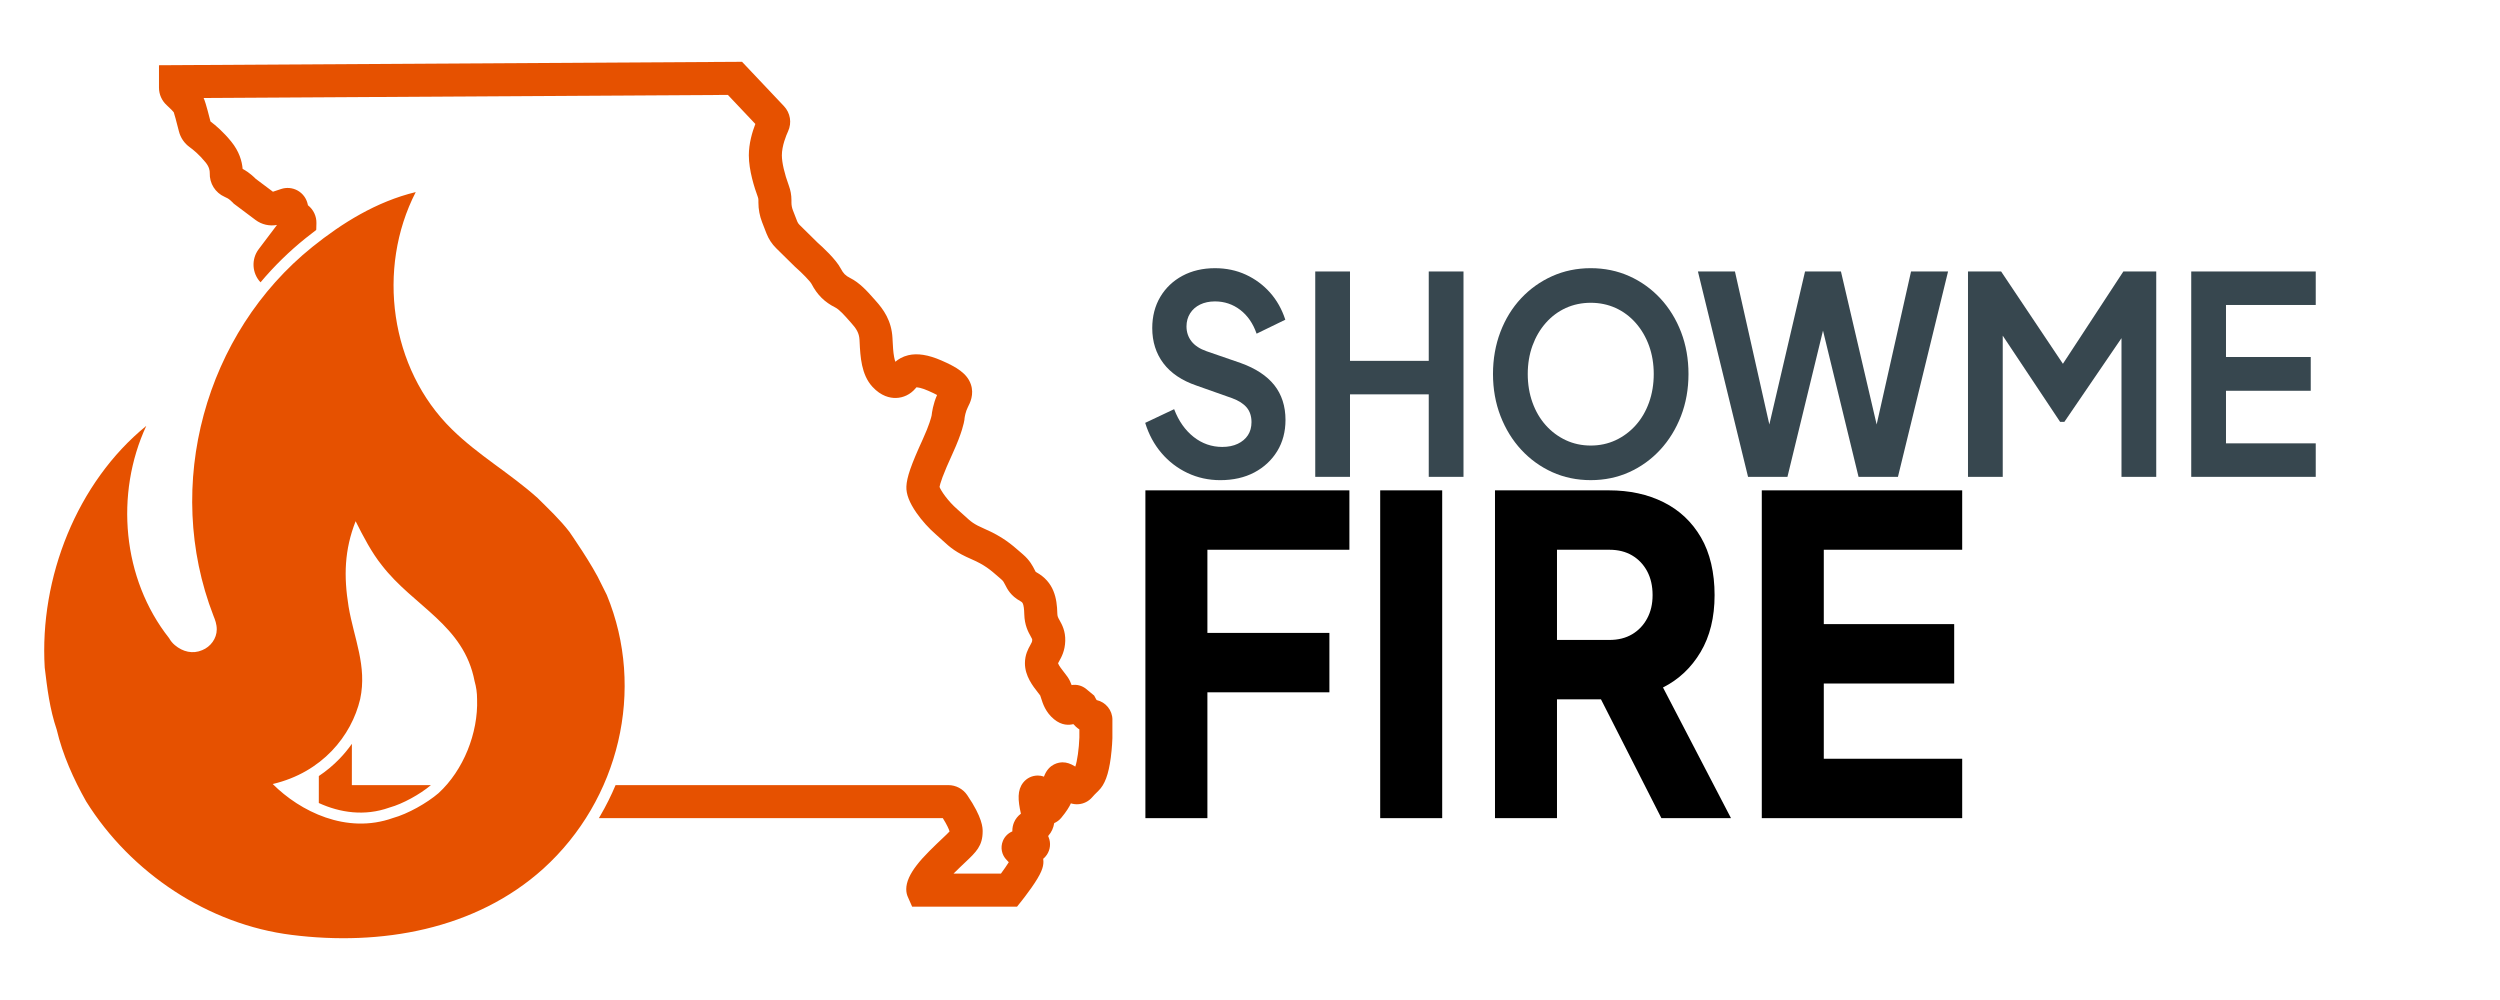
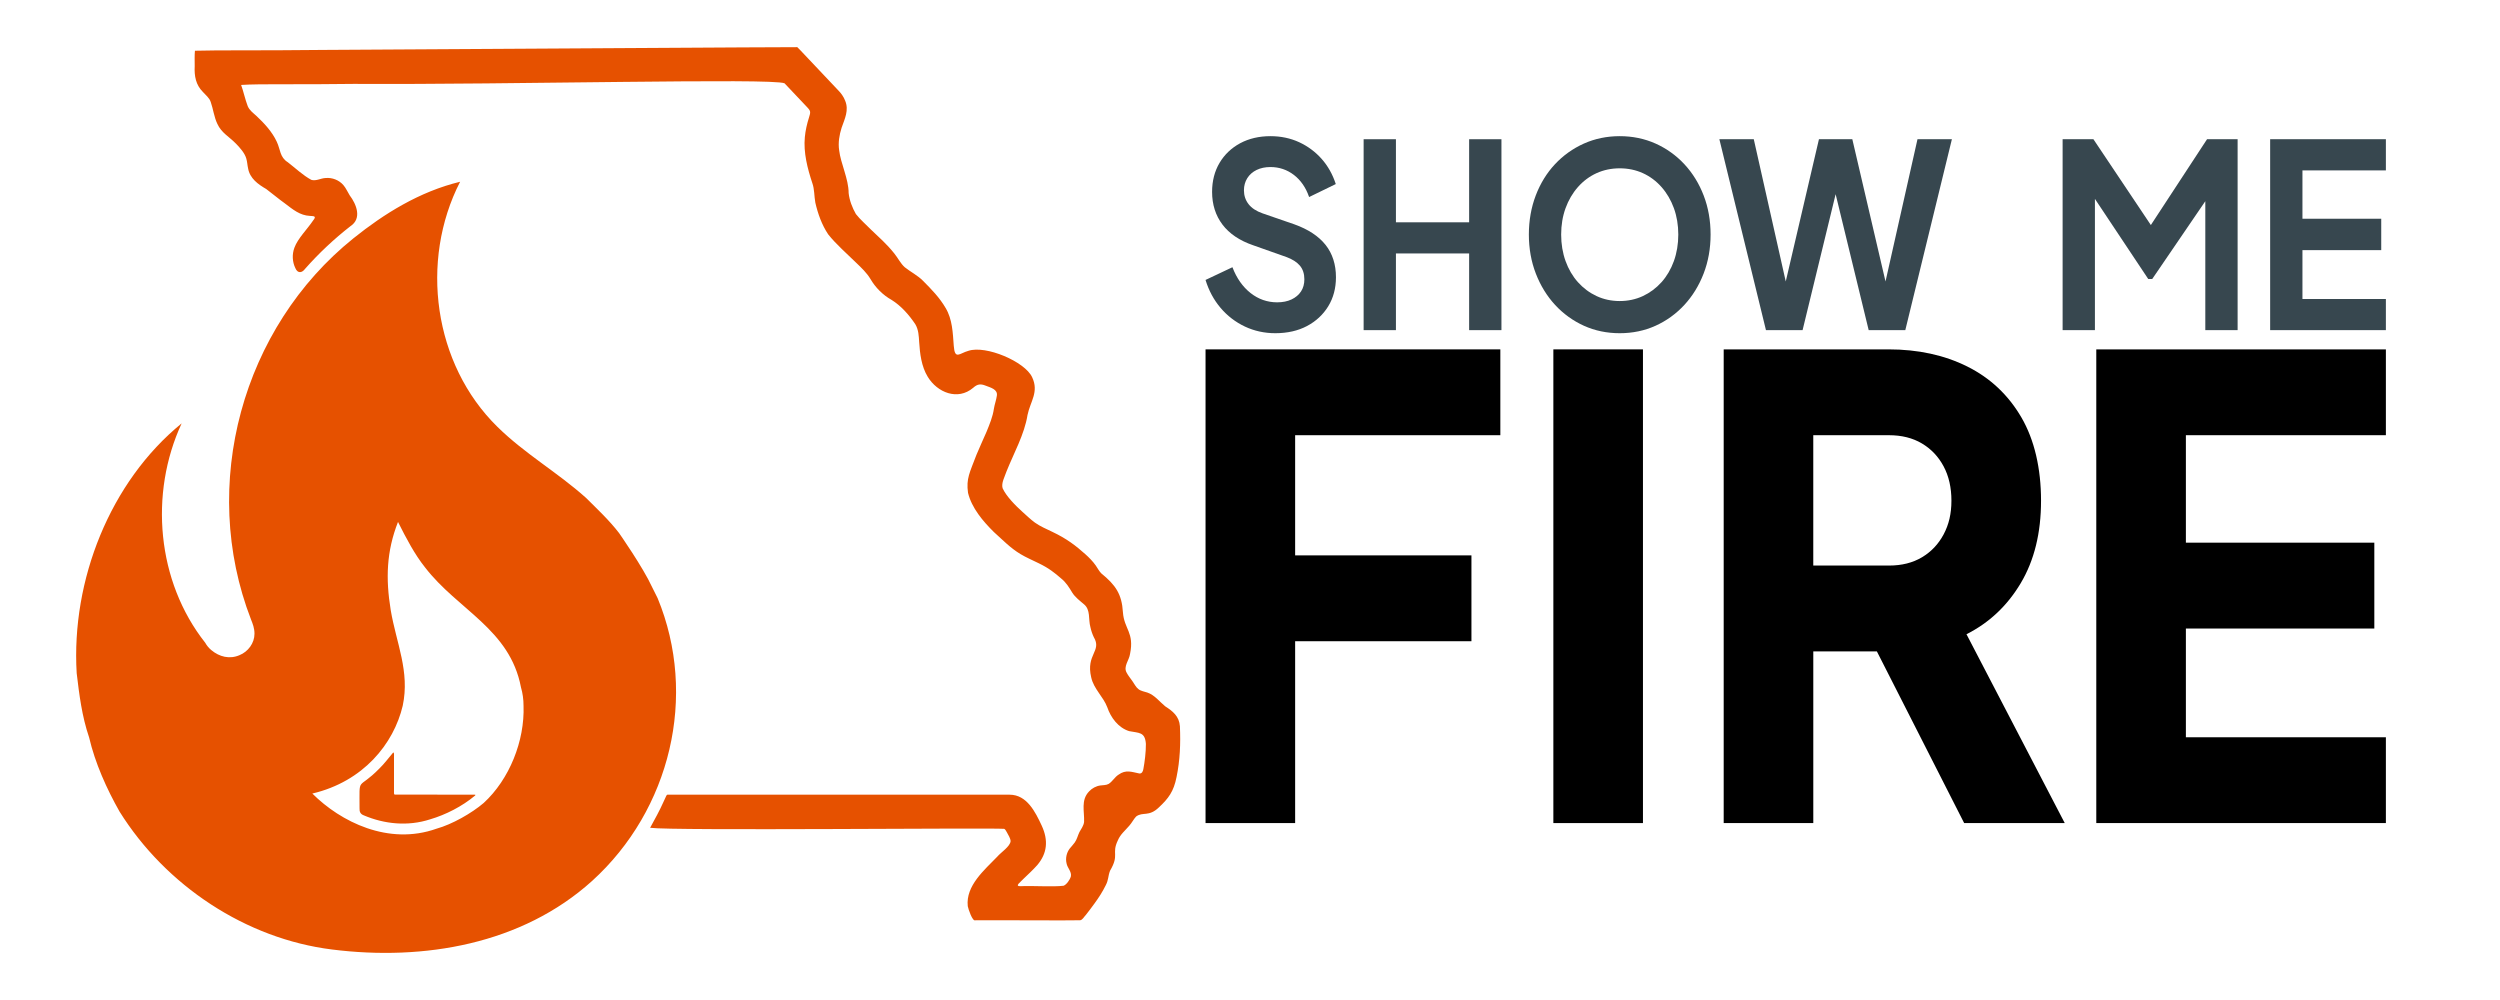
- <svg xmlns="http://www.w3.org/2000/svg" id="Logo" viewBox="0 0 5000 2000">
+ <svg xmlns="http://www.w3.org/2000/svg" xmlns:xlink="http://www.w3.org/1999/xlink" id="Main_Logo" data-name="Main Logo" viewBox="0 0 3000 1200">
  <defs>
    <style>
      .cls-1 {
        fill: #e65100;
      }

      .cls-2 {
        fill: #37474f;
      }
    </style>
+     <symbol id="Show_Me_Fire_" data-name="Show Me Fire " viewBox="0 0 2771.67 1086.89">
+       <g>
+         <path id="ShowMeFireLogoIcon" class="cls-1" d="M651.5,583.08c-11.82-15.42-26.22-28.79-39.59-42.16-34.45-30.85-73.52-52.95-106.42-85.34-76.6-75.06-93.57-198.96-44.73-294.07-48.84,11.82-91.51,38.56-128.01,67.86-133.16,106.94-185.6,295.62-122.87,457.56,2.06,5.14,4.11,10.28,4.11,16.97,0,11.31-7.71,21.59-17.99,25.71-11.82,5.14-24.16,2.06-33.93-6.17-2.92-2.44-5.36-5.41-7.2-8.74-58.1-73.52-67.35-178.91-28.28-263.23C40.73,521.39-6.05,639.63.63,751.2c3.08,25.71,6.17,51.41,14.91,77.12,7.2,30.85,21.08,61.69,36.5,88.94,55.52,88.94,151.66,152.69,255,165.55,110.02,13.88,227.75-6.17,312.07-82.26,94.08-85.34,126.99-222.1,78.66-339.32l-6.68-13.37c-10.8-23.65-39.59-64.78-39.59-64.78M489.04,906.97c-14.4,12.34-38.04,25.71-56.55,30.85-57.58,20.56-115.16-8.23-149.09-42.16,61.18-14.4,97.68-59.64,108.48-105.39,8.74-41.13-7.71-75.06-14.4-114.65-6.17-38.04-5.14-70.43,8.74-105.91,9.77,19.54,20.05,39.07,32.39,54.5,39.59,51.41,101.8,74.03,115.16,143.95,2.06,7.2,3.08,14.4,3.08,22.11,1.54,42.16-16.97,88.43-47.81,116.7M478.69,898.09c-15.56,13.05-35.39,23.07-53.8,28.48-27.15,8.84-55.36,5.62-79.67-4.72-4.34-1.64-5.33-4.46-5.17-8.61.06-39.94-2.85-20.45,23.75-47.54,6.01-5.79,11.05-12.74,16.41-18.99,1.93-1.82.98,5.62,1.2,8.65,0,11.02-.05,28.67,0,39.35.1,1.72.07,2.17,1.49,2.25,9.07.04,81.64,0,94.8.02.85.01,2.01-.01,1.06,1.05l-.05.06ZM1324.52,815.25c.88,20.45.12,40.56-4.06,60.62-3.41,17.4-9.77,25.73-21.15,36.37-12.13,11.77-19.25,4.92-27.38,11.01-3,3.22-5.11,7.57-8.11,10.94-5.31,6.19-10.75,10.41-13.82,17.73-7.83,16.42,2.27,16.63-9.35,36.42-2.54,6.51-1.66,10.79-5.12,17.32-3.78,7.7-8.32,14.81-13.42,21.77-3.22,4.43-7.27,9.88-10.33,13.72-2.45,2.48-4,6.05-6.97,6.57-15.06.45-94.2-.21-125.93.05-3.33,1.49-8.34-13.56-8.96-16.97-2.58-24.55,20.03-43.45,35.44-59.42,4.3-5.1,15.6-12.25,15.97-18.66-.15-3.4-2.8-7.33-4.41-10.43-.83-1.34-1.95-3.77-3.21-4.27-17.5-1.43-397.92,2.51-424.95-1.26,5.54-10.11,11.28-20.4,15.96-30.94.94-2.09,2.35-5.26,3.29-7.13.67-1.13.72-1.48,1.51-1.64,110.87-.24,322.98.17,410.8,0,20.53.08,30.71,20.69,38.38,37.19,8.18,17.7,6.51,33.31-5.38,47.29-5.04,5.7-10.95,11.13-16.45,16.4-3.3,3.77-11.63,9.26-3.27,8.9,12.61-.72,39.04,1.07,51.33-.53,3.5-1.34,7.53-7.05,8.73-11.18,1.17-5.67-4.18-10.15-5.15-15.54-1.54-6.07-.07-12.95,3.82-17.97,1.9-2.43,4.21-4.63,5.93-7.16,2.75-3.74,3.59-8.33,5.67-12.55,2.14-3.91,4.99-7.46,5.58-12.09.57-12.87-4.18-26.17,6.07-36.78,3.4-3.67,8.37-6.38,13.47-7.06,3.31-.5,6.85-.19,9.84-1.83,4.54-2.71,7.41-8.3,12.01-11.15,8.77-6.3,15.62-3.27,25.03-1.37,3.07.17,4.24-2.61,4.7-5.25,1.64-8.62,3.13-20.68,3.05-30.26-1-14.66-8.39-12.97-20.15-15.35-13.04-4.1-22.01-16.26-26.19-28.65-4.7-12.6-16.29-22.02-19.27-35.82-6.65-27.78,13.17-31.39,3.07-48.35-1.78-3.71-3.19-7.92-4.06-12.05-2.64-9.46.42-20.65-7.68-27.34-4.78-4.06-10.64-8.48-14.03-13.89-3.69-6.17-7.56-12.46-13.34-17.06-8-6.93-14.72-12.36-26.88-18.25-7.06-3.46-15.5-7.13-21.98-11.05-12.24-7.39-21.09-16.74-31.93-26.47-13.11-12.97-26.61-28.83-31.01-47.05-2.38-17.18,2.07-24.2,10.13-45.62,3.86-9.43,8.29-18.69,12.02-27.43,3.69-9.11,7.53-18.09,8.91-27.82.79-5.17,2.86-10.53,3.55-15.7,1.24-7.65-7.65-9.73-13.47-12.01-6.14-2.45-9.94-1.94-15.01,2.62-18.48,15.63-42.96,5.67-54.47-13.27-7.64-12.48-9.39-27.89-10.28-41.69-.44-7.25-.74-14.74-4.51-21.18-7.26-10.99-17.13-22.3-28.61-29.39-10.47-5.86-19.4-14.86-25.33-25.08-4.52-7.51-10.98-13.58-17.3-19.64-10.71-10.58-23.97-21.98-33.46-33.98-7.57-11.3-12.37-24.77-15.39-38-1.48-8.21-.95-15.95-3.6-23.44-5.8-17.48-10.79-36.66-8.99-55.19.72-7.96,2.59-15.99,4.97-23.5.83-3.12,2.17-5.68.84-8.5-.81-1.72-2.73-3.55-5.24-6.23-6.82-7.38-18.17-19.11-24.94-26.37-15.5-6.48-327.12,1.78-516.82.72-69.32,1.01-110.63-.32-135.28,1.26,2.55,6.79,5.01,17.98,7.96,25.53,2.23,5.04,6.1,7.72,10.39,11.63,9.26,8.68,19.03,19.16,24.47,31.07,4.44,9.31,3.47,18.46,13.18,24.52,8.97,6.88,18.15,15.73,28.24,21.15,5.7,1.78,11.36-2.03,17.21-2.21,7.87-.73,16.06,2.45,21.24,8.48,3.17,3.64,5,8.18,7.55,12.23,8.21,10.84,15.02,27.84.97,37.07-19.67,15.34-37.97,32.52-54.5,51.24-3.46,4.77-8.76,5.96-11.63-.88-3.68-7.59-4.09-16.54-1.14-24.48,4.11-11.26,15.43-22.16,22.47-32.71,4.58-5.53.68-5.16-3.9-5.49-11.98-.6-20.16-7.55-30.05-15.05-7.76-5.52-14.86-11.65-22.4-17.25-9.76-5.6-19.6-12.76-21.68-24.64-.95-4.05-.98-7.92-2.18-11.91-1.71-6.28-7.57-12.93-12.27-17.73-8.33-8.56-17.59-13.1-22.44-23.85-3.92-8.05-5.1-18.27-7.96-26.26-1.53-4.84-5.93-8.18-9.39-12.05-8.48-8.49-10.46-18.98-9.83-31.07-.02-5.92-.26-12.95.27-18.39,29.34-.87,75.83-.07,153.75-.97C505.19,2.14,852.06-.16,865.36,0c.32.16.98.87,3.09,3.1,11.67,12.48,37.47,39.54,45.66,48.3,3.71,3.7,6.74,7.79,8.72,12.93,4.67,11.3-.45,21.42-4.25,32.27-2.77,8.68-4.35,18.09-2.99,27.11,1.83,15.91,11.37,34.34,11.39,51.37.92,8.7,4.39,17.67,8.7,25.18,5.06,6.56,12.68,13.08,18.52,19.08,9.22,8.97,17.76,15.99,27.66,28.34,4.33,5.35,7.31,11.82,12.47,16.43,6.76,5.46,15.74,9.9,22.03,16.41,10.05,10.09,19.86,20.16,27.02,32.52,8.13,13.49,8.61,29.96,9.73,45.16,1.26,17.59,6.87,9.11,17.53,6.22,20.87-7.04,67.92,12.92,76.53,31.65,8.39,17.68-2.19,29.1-5.52,45.22-3.63,23.27-16.75,46.48-25.25,67.9-2.03,6.13-6.5,13.99-4.67,20.07,4.3,9.6,15.56,20.98,23.91,28.46,4.91,4.36,9.57,8.95,14.84,12.8,6.07,4.4,13.68,7.59,20.69,10.99,17.66,8.33,28.56,16.85,39.86,26.95,4.13,3.65,9.18,8.77,12.48,13.55,2.38,3.41,3.8,6.47,6.56,9.36,17.32,14.15,24.7,24.88,26.04,46.7,1.48,20.52,13.86,24.14,8.56,50.02-1.06,7.81-8.29,15-4.12,22.45,1.76,3.55,4.58,6.72,6.8,10.02,2.53,3.58,4.45,7.64,7.37,9.8,3.07,2.43,7.14,2.87,10.76,4.13,8.69,2.96,14.49,10.85,21.36,16.49,8.9,5.75,16.82,11.77,17.69,24.07l.02.18Z" />
+         <g>
+           <path class="cls-2" d="M1461.95,212.65l-38.21-13.19c-7.53-2.62-13.21-6.36-16.88-11.1-3.66-4.73-5.52-10.29-5.52-16.55,0-5.45,1.35-10.35,4-14.58,2.65-4.23,6.41-7.55,11.18-9.87,4.78-2.32,10.37-3.5,16.61-3.5,10.48,0,19.95,3.18,28.14,9.45,8.19,6.28,14.31,15.11,18.17,26.25l.1.3,32.01-15.58-.08-.23c-3.72-11.44-9.41-21.54-16.93-30.01-7.52-8.48-16.61-15.21-27-20.01-10.41-4.8-21.99-7.23-34.42-7.23-13.56,0-25.75,2.85-36.25,8.47-10.5,5.63-18.84,13.56-24.79,23.57-5.95,10.01-8.96,21.73-8.96,34.81,0,15.13,4.19,28.35,12.47,39.28,8.26,10.93,20.65,19.27,36.8,24.79l39.88,14.11c7.17,2.63,12.62,6.11,16.2,10.35,3.57,4.22,5.37,9.74,5.37,16.39,0,5.64-1.34,10.54-4,14.57-2.66,4.03-6.46,7.25-11.32,9.57-4.86,2.32-10.69,3.5-17.31,3.5-11.78,0-22.52-3.75-31.9-11.14-9.4-7.4-16.69-17.73-21.67-30.71l-.11-.28-32.28,15.26.07.23c3.9,12.66,9.97,23.89,18.04,33.38,8.08,9.5,17.87,17.01,29.1,22.31,11.24,5.31,23.52,8,36.51,8,14.47,0,27.28-2.9,38.06-8.62,10.78-5.72,19.35-13.7,25.49-23.72,6.13-10.02,9.24-21.73,9.24-34.81,0-15.33-4.2-28.39-12.47-38.83-8.27-10.42-20.83-18.71-37.36-24.63Z" />
+           <polygon class="cls-2" points="1671.57 210.18 1583.72 210.18 1583.72 110.48 1544.96 110.48 1544.96 339.58 1583.72 339.58 1583.72 247.55 1671.57 247.55 1671.57 339.58 1710.34 339.58 1710.34 110.48 1671.57 110.48 1671.57 210.18" />
+           <path class="cls-2" d="M1930.02,140.63c-9.84-10.61-21.5-18.99-34.67-24.91-13.18-5.92-27.67-8.92-43.06-8.92s-29.89,3-43.06,8.92c-13.18,5.92-24.84,14.25-34.67,24.76-9.84,10.52-17.6,23.14-23.07,37.52-5.47,14.38-8.25,30.15-8.25,46.88s2.82,32.5,8.39,46.88c5.57,14.39,13.38,27.07,23.2,37.67,9.83,10.61,21.45,18.99,34.53,24.91,13.09,5.92,27.53,8.92,42.92,8.92s29.84-3,42.92-8.92c13.08-5.91,24.69-14.3,34.53-24.91,9.83-10.61,17.64-23.28,23.2-37.67,5.56-14.38,8.39-30.16,8.39-46.88s-2.77-32.44-8.25-46.73c-5.47-14.28-13.23-26.9-23.06-37.52ZM1852.28,304.66c-9.96,0-19.3-2-27.77-5.96-8.48-3.95-16-9.56-22.36-16.65-6.36-7.1-11.37-15.64-14.87-25.37-3.51-9.74-5.28-20.44-5.28-31.81s1.78-22.02,5.28-31.66c3.5-9.63,8.5-18.17,14.87-25.37,6.36-7.2,13.88-12.8,22.36-16.65,8.48-3.85,17.82-5.8,27.77-5.8s19.29,1.95,27.77,5.8c8.48,3.85,16,9.46,22.36,16.65,6.36,7.2,11.36,15.73,14.87,25.37,3.5,9.65,5.28,20.3,5.28,31.66s-1.78,22.06-5.28,31.81c-3.51,9.74-8.51,18.28-14.87,25.37-6.35,7.09-13.88,12.69-22.36,16.65-8.48,3.95-17.82,5.96-27.77,5.96Z" />
+           <polygon class="cls-2" points="2171.22 281.17 2131.44 110.69 2131.39 110.48 2091.35 110.48 2051.51 281.17 2013.19 110.69 2013.14 110.48 1971.85 110.48 2027.71 339.37 2027.76 339.58 2071.71 339.58 2111.37 176.44 2150.98 339.37 2151.03 339.58 2194.97 339.58 2250.8 110.82 2250.88 110.48 2209.59 110.48 2171.22 281.17" />
+           <polygon class="cls-2" points="2489.63 213.46 2420.79 110.6 2420.71 110.48 2383.75 110.48 2383.75 339.58 2422.51 339.58 2422.51 182.07 2486.51 278.23 2491.27 278.23 2554.98 184.86 2554.98 339.58 2593.75 339.58 2593.75 110.48 2557.06 110.48 2489.63 213.46" />
+           <polygon class="cls-2" points="2771.67 147.85 2771.67 110.48 2632.79 110.48 2632.79 339.58 2771.67 339.58 2771.67 302.21 2671.55 302.21 2671.55 243.56 2766.09 243.56 2766.09 205.88 2671.55 205.88 2671.55 147.85 2771.67 147.85" />
+         </g>
+         <g>
+           <polygon points="1355.26 931.1 1462.78 931.1 1462.78 712.88 1674.34 712.88 1674.34 609.87 1462.78 609.87 1462.78 465.66 1709.02 465.66 1709.02 362.66 1355.26 362.66 1355.26 931.1" />
+           <rect x="1772.64" y="362.66" width="107.52" height="568.45" />
+           <polygon points="2771.67 465.66 2771.67 362.66 2424.15 362.66 2424.15 931.1 2771.67 931.1 2771.67 828.1 2531.67 828.1 2531.67 697.62 2757.8 697.62 2757.8 594.61 2531.67 594.61 2531.67 465.66 2771.67 465.66" />
+           <path d="M2333.57,643.06c16.18-27.21,24.28-60.15,24.28-98.81s-7.87-72.99-23.58-99.96c-15.73-26.96-37.35-47.31-64.86-61.04-27.52-13.73-59.08-20.6-94.68-20.6h-197.69v568.45h107.52v-206.01h76.3l104.74,206.01h120.7l-117.92-226.62c27.28-13.73,49.01-34.2,65.2-61.42ZM2240.96,584.69c-6.24,11.71-14.91,20.86-26.01,27.47-11.1,6.62-24.28,9.92-39.54,9.92h-90.87v-156.42h90.87c15.26,0,28.44,3.31,39.54,9.92,11.1,6.62,19.77,15.77,26.01,27.47,6.24,11.71,9.36,25.44,9.36,41.2s-3.12,28.74-9.36,40.44Z" />
+         </g>
+       </g>
+     </symbol>
  </defs>
-   <path id="ShowMeFireLogoIcon" class="cls-1" d="M1139.06,1063.98c-19.07-24.87-42.28-46.43-63.84-67.98-55.55-49.74-118.56-85.39-171.62-137.62-123.53-121.04-150.89-320.85-72.13-474.22-78.76,19.07-147.57,62.18-206.44,109.44-214.73,172.45-299.29,476.71-198.15,737.87,3.32,8.29,6.63,16.58,6.63,27.36,0,18.24-12.44,34.82-29.02,41.45-19.07,8.29-38.97,3.32-54.72-9.95-4.71-3.94-8.64-8.72-11.61-14.09-93.68-118.56-108.61-288.51-45.6-424.48-138.45,112.75-213.9,303.44-203.12,483.34,4.97,41.45,9.95,82.91,24.04,124.36,11.61,49.74,33.99,99.49,58.86,143.43,89.54,143.43,244.57,246.23,411.22,266.96,177.42,22.38,367.27-9.95,503.24-132.65,151.72-137.62,204.78-358.16,126.85-547.18l-10.78-21.56c-17.41-38.14-63.84-104.46-63.84-104.46M877.07,1586.29c-23.21,19.9-61.35,41.45-91.2,49.74-92.86,33.16-185.71-13.26-240.43-67.98,98.66-23.21,157.52-96.17,174.93-169.96,14.09-66.33-12.44-121.04-23.21-184.88-9.95-61.35-8.29-113.58,14.09-170.79,15.75,31.5,32.33,63.01,52.23,87.88,63.84,82.91,164.15,119.39,185.71,232.14,3.32,11.61,4.97,23.21,4.97,35.65,2.49,67.98-27.36,142.6-77.1,188.2M861.87,1570.24c-21.96,18.55-56.95,37.6-81.9,44.53l-.77.21-.75.27c-49.37,17.63-98.53,10.12-140.83-9.23l.04-53.93c15.12-10.08,29.07-21.72,41.61-34.76,8.96-9.31,17.14-19.25,24.49-29.7l-.06,82.62h158.17ZM2224.79,1439.51v36.88c-.03.75-.56,18.69-3.2,38.79-4.44,33.77-12.05,54.23-24.7,66.35-6.59,6.32-10.39,10.49-12.42,12.87-6.91,8.13-16.97,13.24-27.61,14.02-5.18.38-10.28-.22-15.08-1.74-3.14,6.91-8.72,16.24-19.25,28.94-3.88,4.67-8.73,8.27-14.1,10.62-1.56,9.7-5.39,18.04-11.47,24.96-.24.27-.47.53-.71.79.36.86.71,1.69,1.03,2.49,4.73,11.58,3.39,24.69-3.59,35.07-2.05,3.05-4.5,5.74-7.25,8.01.27,1.98.4,3.96.4,5.92,0,11.02-3.99,23.54-23.82,51.82-9.37,13.37-18.62,25.03-19.01,25.52l-9.92,12.49h-209.82l-8.69-19.7c-3.36-7.62-5.65-20.51,2.53-38.6,6.82-15.09,20.1-32.39,40.61-52.9,11.06-11.06,19.71-19.23,26.67-25.8,5.48-5.17,11.11-10.49,13.72-13.43-1.02-3.99-5.21-13.41-13.48-26.59h-687.92c.99-1.65,1.97-3.31,2.95-4.98,11.51-19.72,21.68-40.12,30.48-61.08h665.54c15.08,0,29.16,7.44,37.67,19.89,30.96,45.35,30.96,65.85,30.96,72.59,0,28.99-13.01,41.27-34.56,61.63-6.31,5.96-14.09,13.3-23.75,22.92h94.84c6.23-8.44,11.95-16.76,15.72-22.83-1.12-1.28-2.47-2.72-4.07-4.31-10.13-10.06-13.15-25.1-7.71-38.3,3.62-8.79,10.48-15.5,18.87-19.02-.13-7.43,1.48-13.48,3.38-18.01,2.94-6.98,7.82-13.04,13.79-17.38-6.17-27.17-7.41-47.15,4.61-62.28,7.09-8.93,17.73-14.05,29.19-14.05,3.2,0,7.56.46,12.26,2.27.08-.23.17-.46.25-.68,9.73-25.98,30.8-28,37.03-28,8.12,0,15.94,2.48,25.44,8.48,3.73-10.23,7.46-36.22,8.14-58.17v-16.16c-5.02-3.21-9.03-7.14-12.04-10.6-8.45,2.23-23.11,3.09-38.61-9.71-17.1-14.13-22.54-31.54-25.79-41.94-.6-1.91-1.4-4.47-1.87-5.59-1-1.4-2.59-3.41-4.25-5.53-10.48-13.34-26.32-33.49-26.32-58.93,0-17.14,6.48-28.7,10.76-36.36,3.04-5.42,3.68-6.69,3.79-10.19.05-1.65.05-1.78-2.9-7.07-4.95-8.85-12.42-22.22-12.96-44.68-.24-10.17-1.22-17.29-2.89-21.16-.54-1.25-1.16-2.67-5.14-4.87-19.12-10.55-25.87-23.98-30.34-32.86-2.49-4.95-3.63-7.21-7.64-10.67-2.03-1.75-4-3.47-5.94-5.16-15.67-13.67-26.99-23.55-53.68-35.13-30.85-13.39-41.71-22.67-58.25-37.91-3.9-3.59-7.93-7.31-12.96-11.66-13.94-12.06-28.04-27.73-38.68-43.01-14.29-20.51-20.92-37.77-20.26-52.76.81-18.59,9.36-43.24,32.69-94.22,13.17-28.78,17.01-44.26,17.77-47.69.65-6.34,3.04-23.34,10.9-41.11-3.87-2.13-9.53-4.95-17.75-8.52-14.01-6.09-21.05-6.8-23.56-6.8-.01,0-.03,0-.04,0-.41.47-.88,1.04-1.28,1.5l-.81.96c-9.84,11.63-24,18.48-38.83,18.79-11.81.23-29.58-3.44-47.01-22.39-22.35-24.29-24.16-60.37-25.62-89.37-.08-1.55-.15-3.07-.23-4.58-.72-13.65-6.41-22.41-16.67-33.81-1.61-1.79-3.26-3.65-4.94-5.55-8.39-9.48-18.83-21.28-26.89-25.31-21.39-10.7-36.06-25.28-47.54-47.29-2.89-5.23-18.5-21.46-32.1-33.36l-.74-.64-37.68-37.12c-8.62-8.49-15.2-18.51-19.58-29.79l-8.69-22.4c-4.87-12.56-7.35-25.77-7.35-39.24v-4.86c0-2.05-.36-4.06-1.06-5.96-6.76-18.27-18.09-53.42-18.09-83.65,0-23.52,6.76-46.48,13.02-62.7l-54.92-58.09-1048.55,6.19c.19.41.36.81.53,1.19,1.25,2.91,4.11,9.59,13.21,45.71,10.82,8.08,25.96,21.15,41.5,40.24,16.05,19.72,21.53,39.3,22.8,54.61,1.03.55,2.02,1.09,2.98,1.64,10.28,5.88,19.12,14.11,23.34,18.34l34.28,25.71,16.39-5.46c11.04-3.68,23.17-2.49,33.29,3.26,10.11,5.75,17.33,15.56,19.81,26.92.21.94.4,1.73.56,2.36,11,8.62,17.31,21.98,16.94,35.95l-.29,10.96c-.02.83-.08,1.66-.15,2.49-7.03,5.28-14.08,10.77-21.17,16.46-32.83,26.36-62.98,55.89-90.18,88.25-17.13-18.15-18.81-46.25-3.64-66.34l36.57-48.45c-14.98,2.84-30.6-.69-42.97-9.96l-43.62-32.72-1.87-2.05c-2.21-2.33-6.89-6.56-10.05-8.37-1.62-.93-3.76-1.98-6.18-3.05-18.79-8.28-30.48-26.97-29.79-47.62.16-4.85-1.14-12.47-8.27-21.23-13.11-16.11-25.55-26.01-31.79-30.48-10.76-7.7-18.44-18.98-21.64-31.78-5.62-22.49-8.9-33.83-10.31-38.08-1.66-2.06-5.93-6.79-13.98-14.07-9.89-8.95-15.56-21.73-15.56-35.05v-44.92l1166.12-6.88,83.78,88.63c12.85,13.59,16.11,33.34,8.32,50.32-3.74,8.15-12.45,29.16-12.45,48.06,0,14.35,5.23,37.05,13.99,60.73,3.43,9.27,5.17,18.99,5.17,28.89v4.86c0,5.27.97,10.44,2.87,15.35l8.69,22.4c.97,2.51,2.44,4.74,4.36,6.63l36.3,35.76c9.34,8.23,36.68,33.19,46.41,51.85,5.08,9.74,9.58,14.3,18.52,18.76,19.51,9.75,34.65,26.87,46.82,40.62,1.56,1.76,3.08,3.48,4.57,5.14,15.55,17.28,31.7,39.65,33.53,74.52.08,1.56.16,3.14.24,4.74.57,11.39,1.16,23.17,3.05,33.15.79,4.21,1.67,7.28,2.48,9.51,5.96-5.09,14.26-10.31,25.66-13.04,18.4-4.4,40.1-1,66.34,10.41,30.67,13.33,51.2,25.9,58.81,47.34,7.33,20.64-1.78,38.21-5.67,45.71-4.76,9.19-6.61,20.41-6.94,24.15l-.08,1.43-.19,1.05c-.56,3.75-4.28,24.56-23.11,65.71-9.59,20.96-16.07,36.12-20.39,47.68-4.18,11.2-5.62,17.14-6.11,19.94,3.03,7.87,16.8,28.39,35.91,44.92,5.83,5.04,10.45,9.3,14.53,13.06,12.5,11.52,17.67,16.29,39.77,25.88,36.1,15.67,53.75,31.07,70.82,45.96,1.84,1.61,3.71,3.24,5.64,4.9,13.98,12.05,19.72,23.47,23.52,31.03.7,1.4,1.65,3.28,2.13,4.02.18.13.52.36,1.11.68,35.9,19.81,41.46,52.72,42.16,82.3.14,6.09,1.26,8.09,4.58,14.02,4.72,8.45,11.86,21.21,11.27,41.24-.58,19.82-7.56,32.28-12.18,40.53-.75,1.34-1.73,3.08-2.21,4.1,1.42,4.54,8.81,13.95,12.07,18.09,2.54,3.23,4.94,6.28,7.09,9.41,3.77,5.48,6.16,11.04,7.95,16.11,10.35-1.76,20.96,1.02,29.21,7.84l15.93,13.16,2.97,5.66c.57,1.04,1.26,2.21,1.97,3.34,18.04,4.02,31.56,20.15,31.56,39.38Z" />
-   <g>
-     <path class="cls-2" d="M2481.66,726.13l-68.5-23.65c-13.51-4.7-23.69-11.4-30.27-19.91-6.57-8.47-9.9-18.46-9.9-29.67,0-9.76,2.41-18.56,7.17-26.13,4.75-7.58,11.5-13.53,20.04-17.69,8.57-4.16,18.59-6.27,29.78-6.27,18.79,0,35.76,5.7,50.45,16.95,14.69,11.26,25.65,27.1,32.58,47.07l.19.53,57.4-27.94-.13-.41c-6.67-20.51-16.88-38.61-30.35-53.8-13.49-15.19-29.78-27.26-48.42-35.87-18.66-8.61-39.42-12.97-61.71-12.97-24.3,0-46.17,5.11-64.99,15.18-18.83,10.09-33.78,24.3-44.44,42.26-10.66,17.96-16.07,38.95-16.07,62.41,0,27.13,7.52,50.82,22.35,70.43,14.81,19.6,37.02,34.56,65.98,44.44l71.5,25.3c12.86,4.72,22.63,10.96,29.04,18.55,6.39,7.57,9.63,17.46,9.63,29.38,0,10.11-2.41,18.9-7.17,26.12-4.76,7.23-11.59,13-20.3,17.15-8.72,4.16-19.16,6.28-31.03,6.28-21.13,0-40.37-6.72-57.19-19.97-16.85-13.26-29.92-31.79-38.84-55.06l-.19-.5-57.88,27.37.13.41c6.98,22.69,17.87,42.83,32.35,59.85,14.49,17.03,32.04,30.49,52.17,40,20.14,9.52,42.17,14.35,65.46,14.35,25.95,0,48.91-5.2,68.23-15.46,19.32-10.26,34.7-24.57,45.69-42.53,11-17.96,16.57-38.96,16.57-62.41,0-27.48-7.52-50.9-22.36-69.61-14.82-18.68-37.35-33.54-66.98-44.16Z" />
-     <polygon class="cls-2" points="2857.49 721.7 2699.99 721.7 2699.99 542.95 2630.49 542.95 2630.49 953.7 2699.99 953.7 2699.99 788.7 2857.49 788.7 2857.49 953.7 2926.99 953.7 2926.99 542.95 2857.49 542.95 2857.49 721.7" />
-     <path class="cls-2" d="M3320.85,597.01c-17.64-19.02-38.55-34.05-62.16-44.67-23.63-10.61-49.61-15.99-77.21-15.99s-53.58,5.38-77.21,15.99c-23.62,10.62-44.54,25.55-62.16,44.39-17.64,18.85-31.55,41.48-41.35,67.26-9.81,25.78-14.78,54.06-14.78,84.05s5.06,58.27,15.03,84.06c9.98,25.81,23.98,48.53,41.6,67.53,17.63,19.03,38.46,34.06,61.91,44.67,23.46,10.61,49.35,15.99,76.96,15.99s53.49-5.38,76.96-15.99c23.44-10.6,44.27-25.63,61.91-44.67,17.62-19.02,31.62-41.74,41.6-67.53,9.98-25.79,15.03-54.07,15.03-84.06s-4.97-58.16-14.78-83.78c-9.81-25.61-23.73-48.24-41.35-67.26ZM3181.49,891.1c-17.85,0-34.6-3.59-49.79-10.68-15.21-7.09-28.69-17.13-40.09-29.85-11.41-12.73-20.38-28.03-26.65-45.49-6.28-17.46-9.47-36.64-9.47-57.03s3.19-39.48,9.47-56.75c6.28-17.27,15.24-32.57,26.66-45.49,11.41-12.9,24.89-22.95,40.08-29.85,15.2-6.9,31.96-10.4,49.79-10.4s34.58,3.5,49.79,10.4c15.2,6.91,28.68,16.95,40.08,29.85,11.4,12.9,20.37,28.21,26.66,45.49,6.28,17.3,9.47,36.39,9.47,56.75s-3.19,39.55-9.47,57.03c-6.29,17.47-15.25,32.77-26.65,45.49-11.39,12.71-24.88,22.76-40.09,29.85-15.2,7.09-31.95,10.68-49.79,10.68Z" />
-     <polygon class="cls-2" points="3753.3 848.99 3681.98 543.34 3681.88 542.95 3610.09 542.95 3538.68 848.99 3469.98 543.34 3469.89 542.95 3395.85 542.95 3496 953.32 3496.1 953.7 3574.88 953.7 3645.99 661.22 3717 953.32 3717.1 953.7 3795.88 953.7 3895.97 543.57 3896.12 542.95 3822.09 542.95 3753.3 848.99" />
-     <polygon class="cls-2" points="4125.81 727.58 4002.4 543.18 4002.25 542.95 3935.98 542.95 3935.98 953.7 4005.48 953.7 4005.48 671.31 4120.21 843.7 4128.75 843.7 4242.98 676.31 4242.98 953.7 4312.48 953.7 4312.48 542.95 4246.71 542.95 4125.81 727.58" />
-     <polygon class="cls-2" points="4631.48 609.95 4631.48 542.95 4382.48 542.95 4382.48 953.7 4631.48 953.7 4631.48 886.7 4451.98 886.7 4451.98 781.55 4621.48 781.55 4621.48 714 4451.98 714 4451.98 609.95 4631.48 609.95" />
-   </g>
-   <g>
-     <polygon points="2290.8 1636.3 2414.8 1636.3 2414.8 1384.62 2658.8 1384.62 2658.8 1265.82 2414.8 1265.82 2414.8 1099.5 2698.8 1099.5 2698.8 980.7 2290.8 980.7 2290.8 1636.3" />
-     <rect x="2760.39" y="980.7" width="124" height="655.6" />
-     <path d="M3401.18,1304.1c18.66-31.38,28-69.37,28-113.96s-9.08-84.18-27.2-115.28c-18.14-31.09-43.08-54.56-74.8-70.4-31.74-15.84-68.14-23.76-109.2-23.76h-228v655.6h124v-237.6h88l120.8,237.6h139.2l-136-261.36c31.46-15.84,56.53-39.45,75.2-70.84ZM3294.38,1236.78c-7.2,13.5-17.2,24.06-30,31.68-12.8,7.63-28,11.44-45.6,11.44h-104.8v-180.4h104.8c17.6,0,32.8,3.82,45.6,11.44,12.8,7.63,22.8,18.19,30,31.68,7.2,13.5,10.8,29.34,10.8,47.52s-3.6,33.15-10.8,46.64Z" />
-     <polygon points="3924.38 1099.5 3924.38 980.7 3523.58 980.7 3523.58 1636.3 3924.38 1636.3 3924.38 1517.5 3647.58 1517.5 3647.58 1367.02 3908.38 1367.02 3908.38 1248.22 3647.58 1248.22 3647.58 1099.5 3924.38 1099.5" />
-   </g>
+   <use width="2771.67" height="1086.89" transform="translate(91.39 56.59)" xlink:href="#Show_Me_Fire_" />
</svg>
